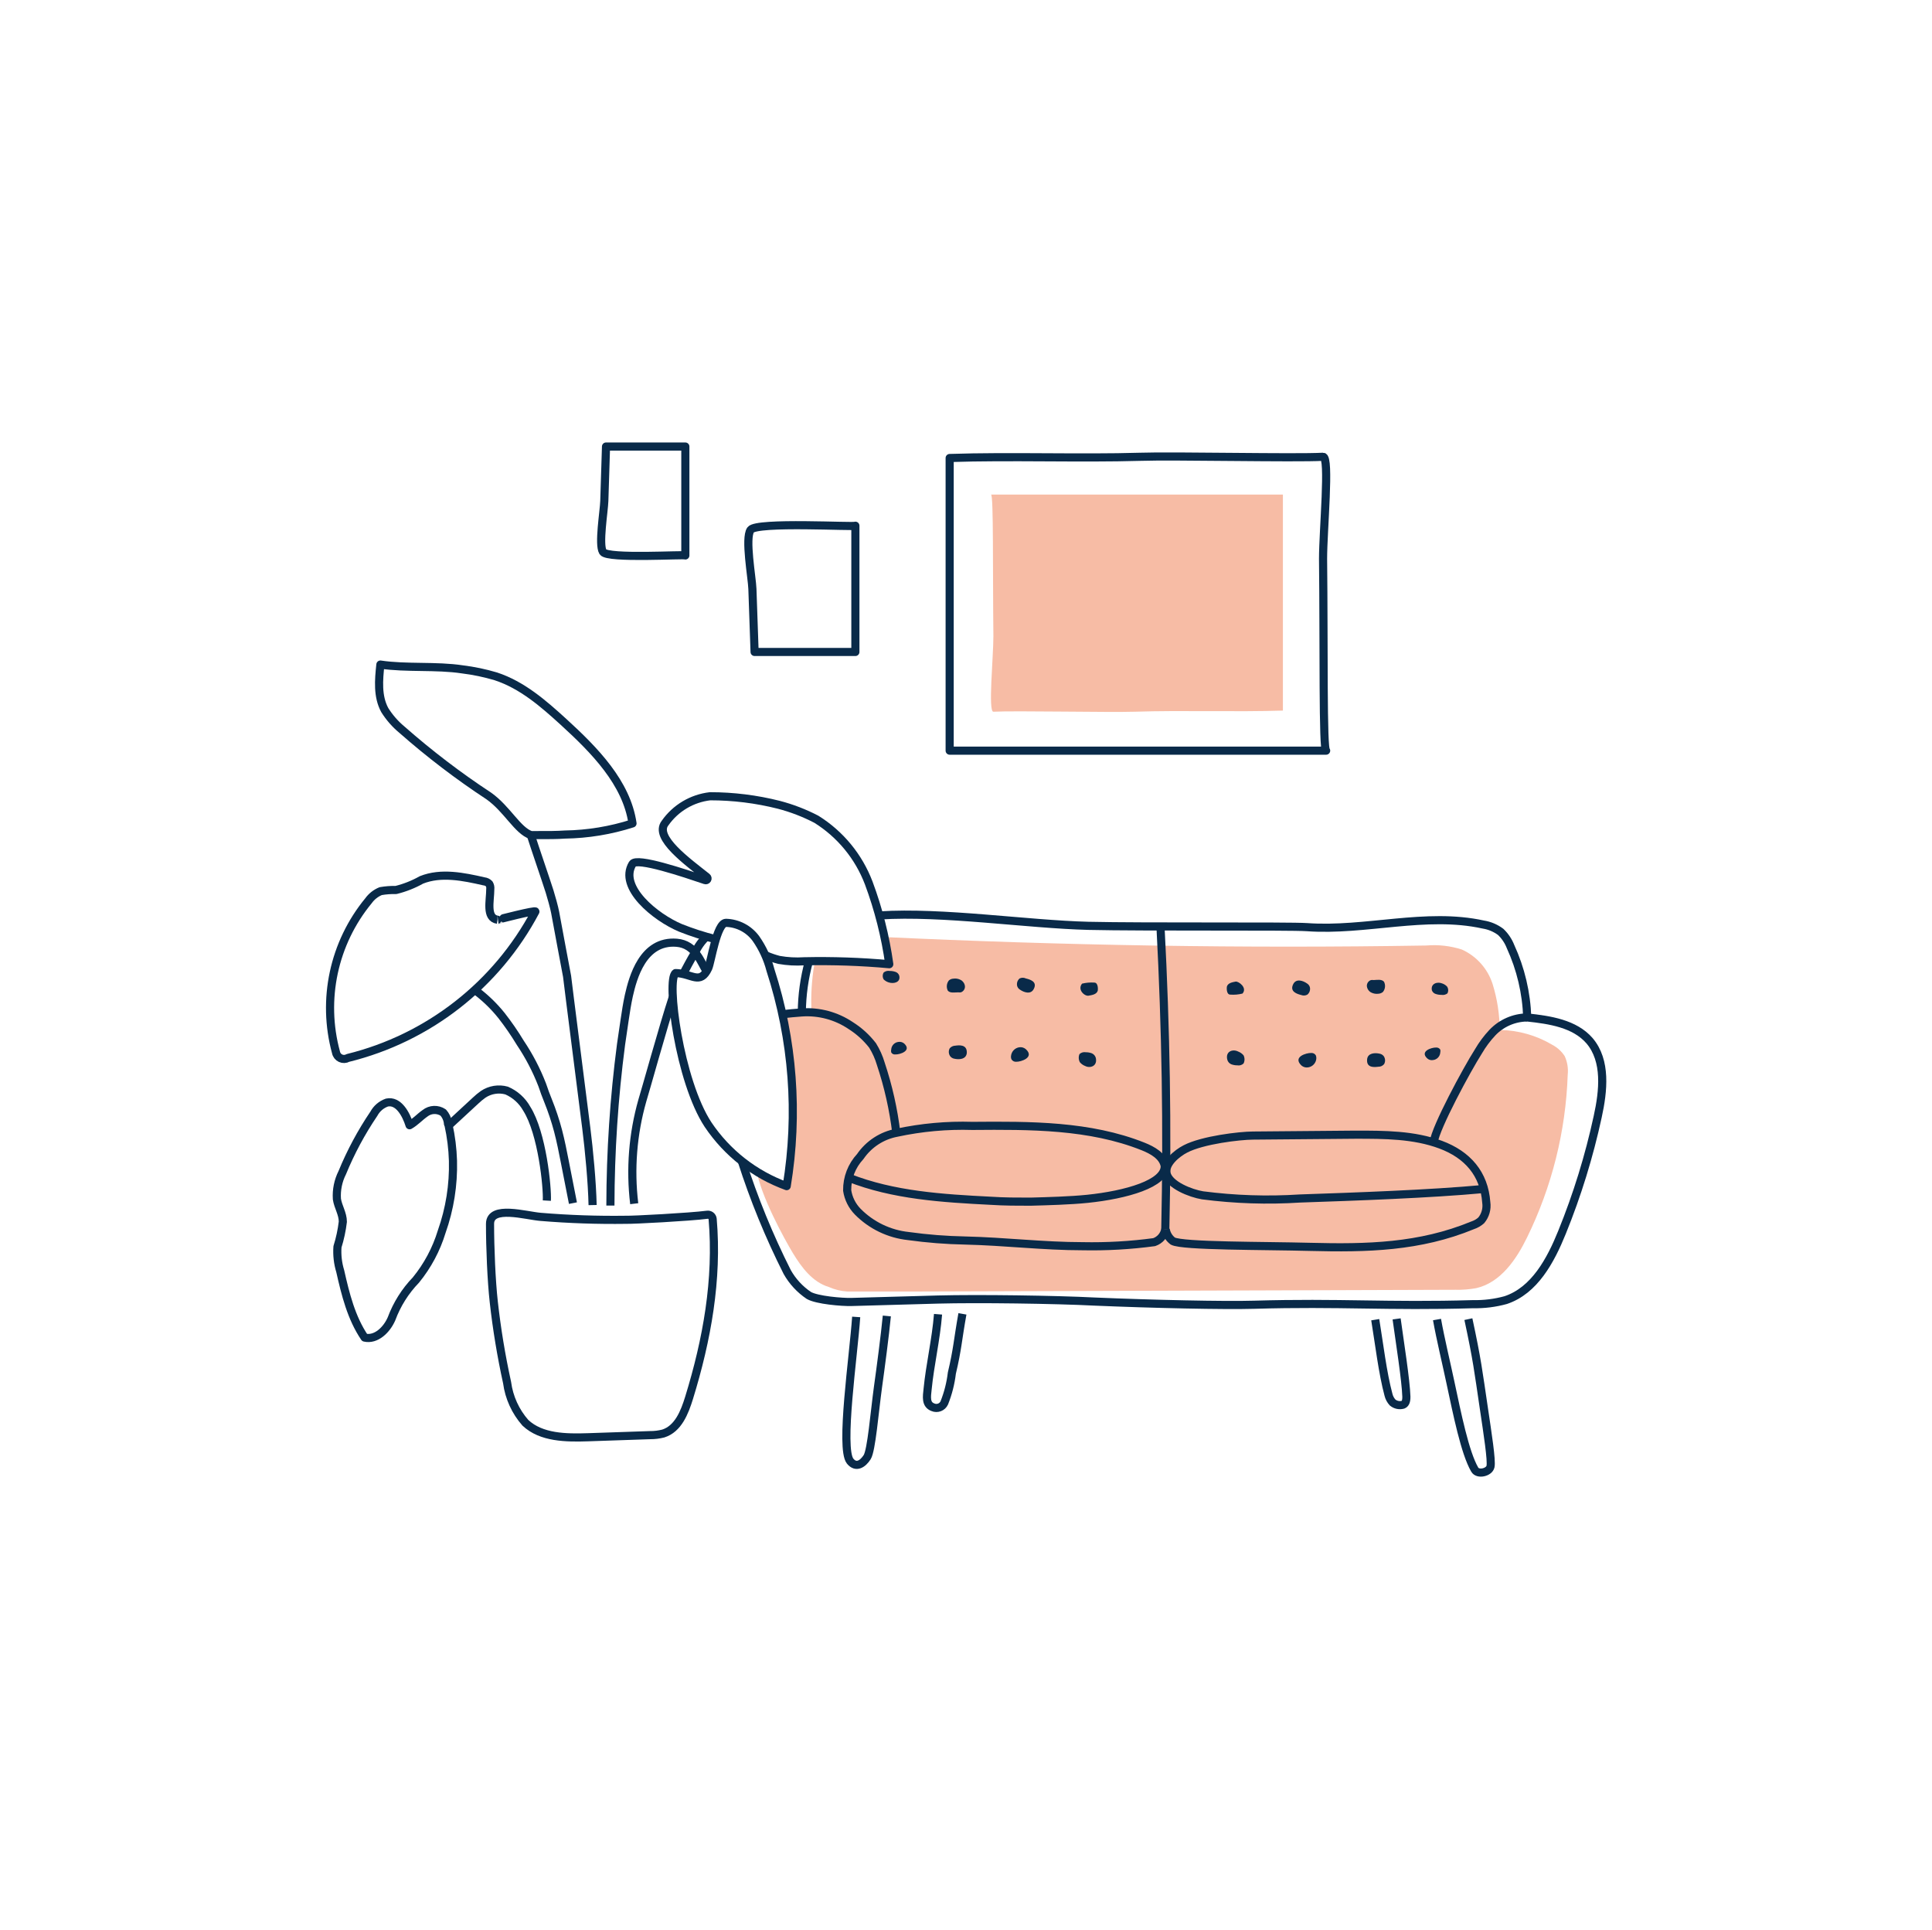
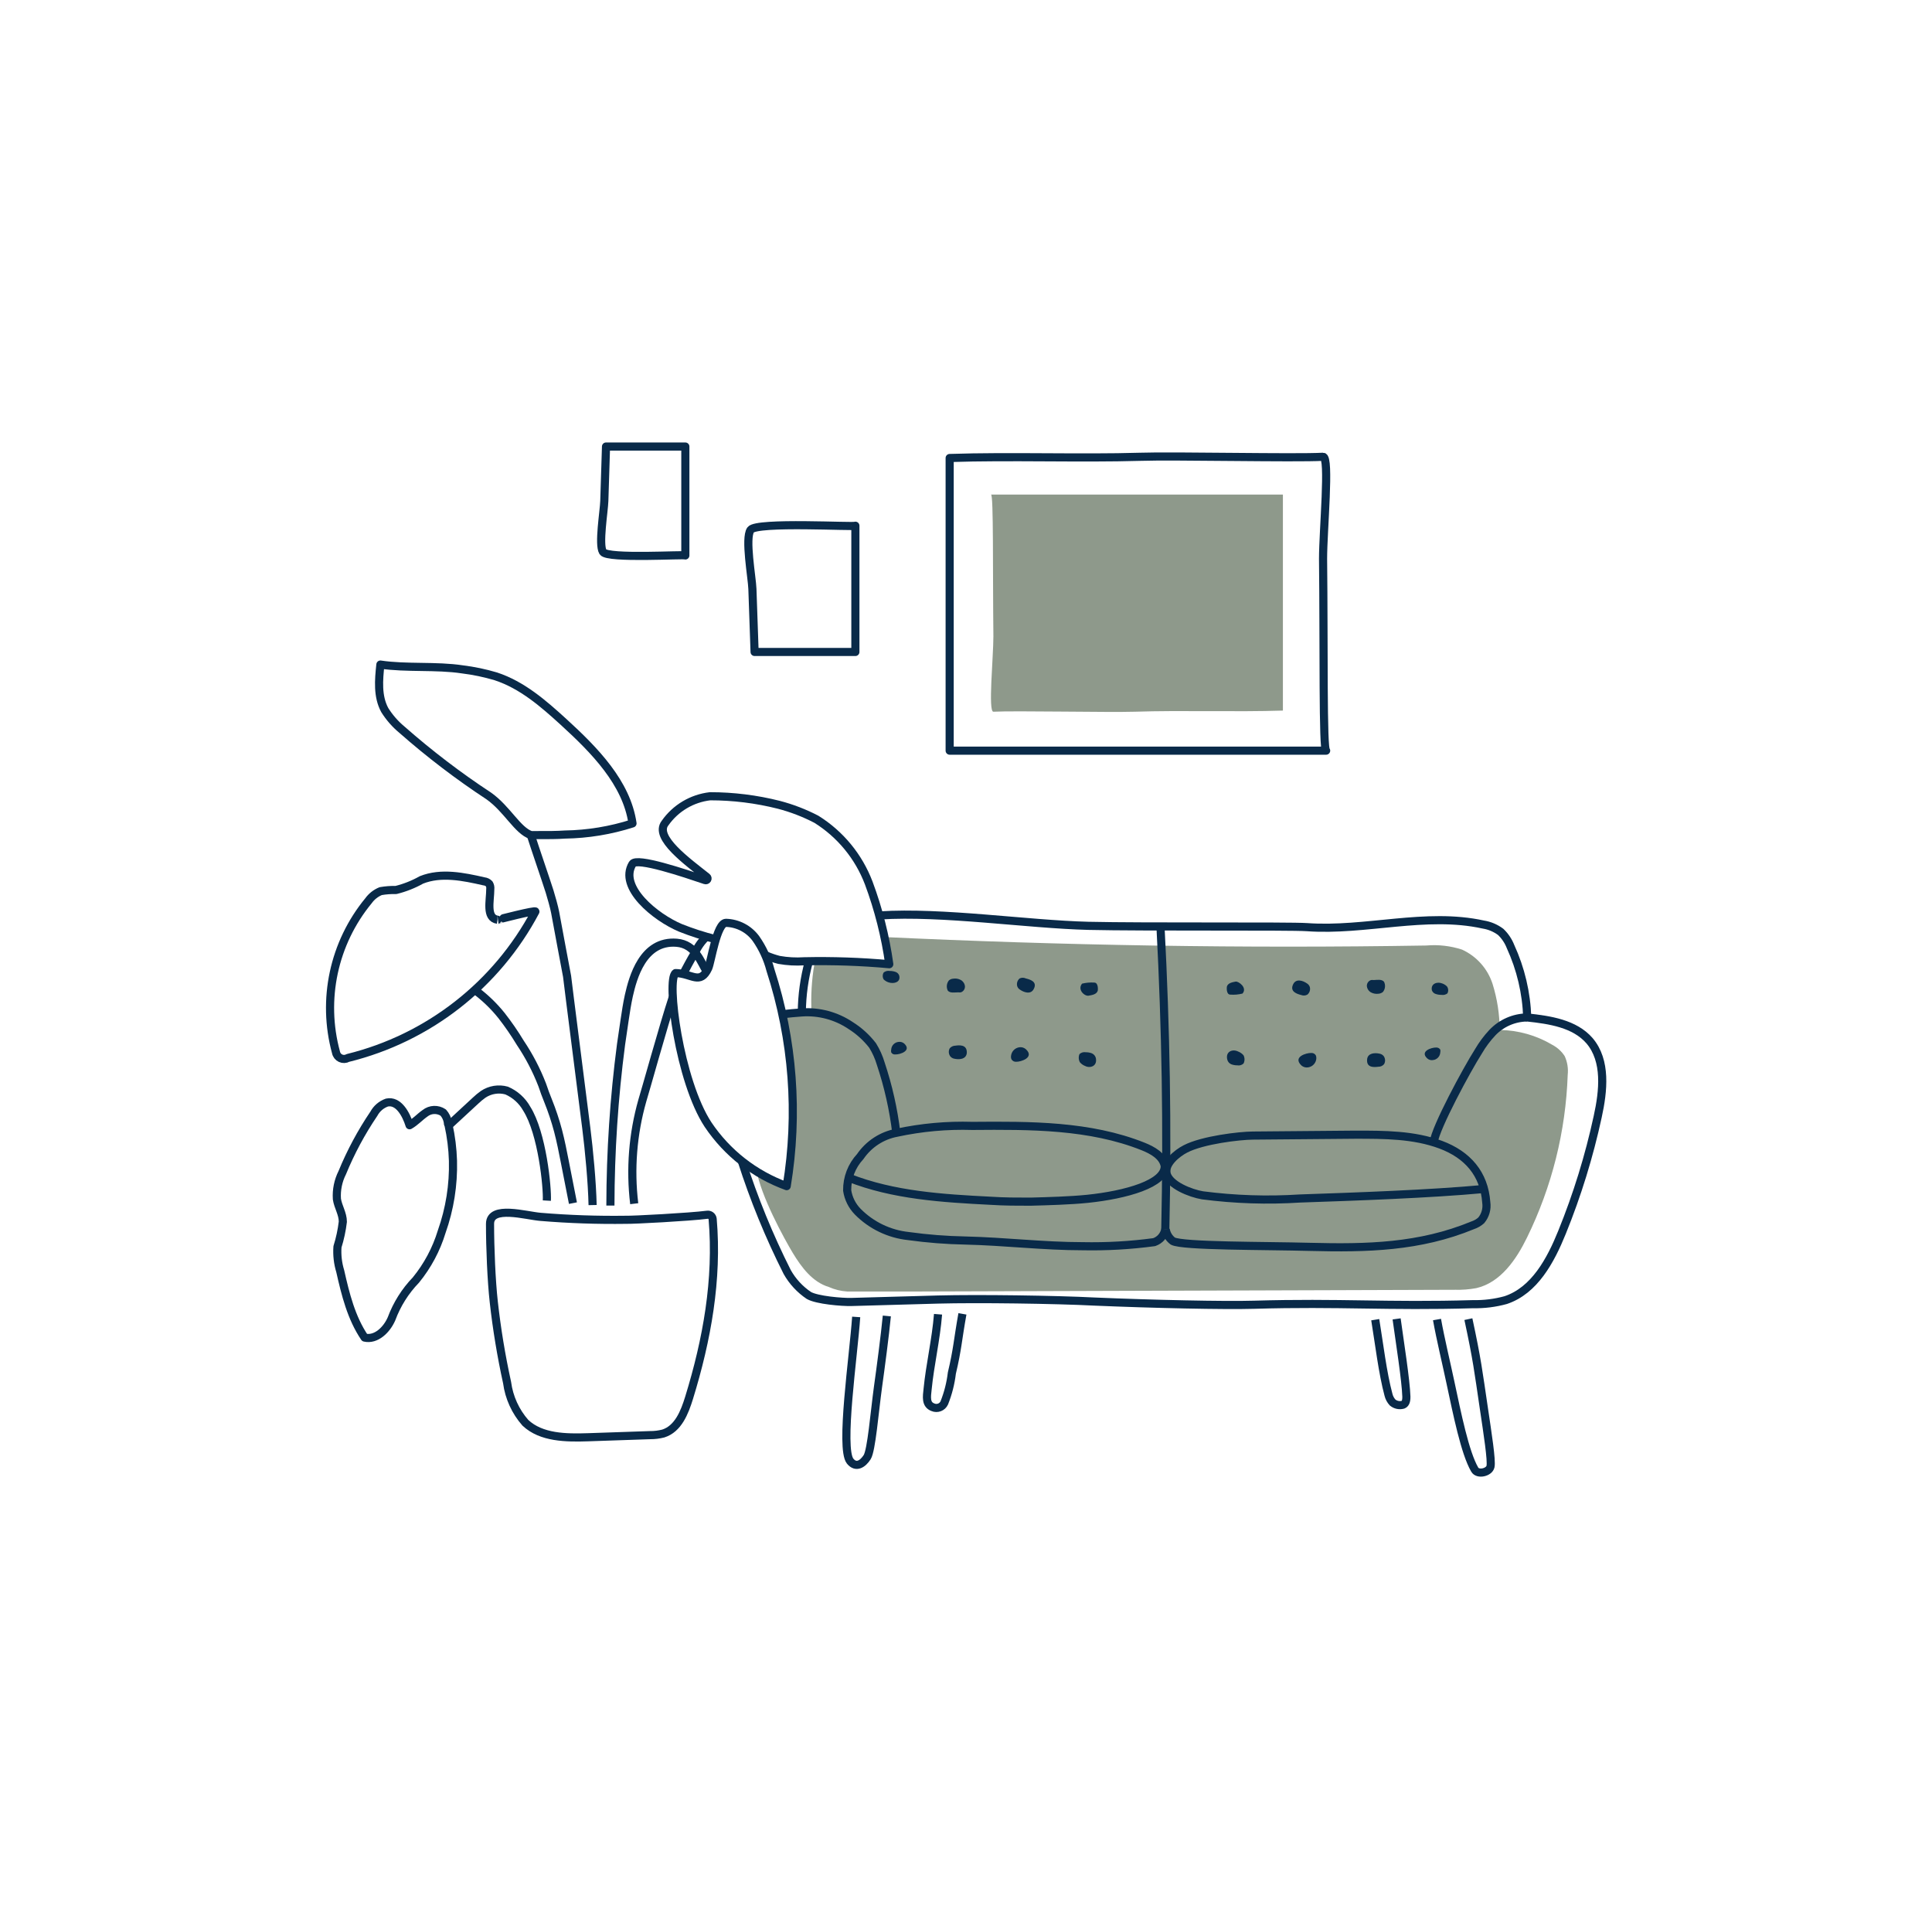
<svg xmlns="http://www.w3.org/2000/svg" viewBox="0 0 237.7 237.32">
  <defs>
-     <style>.cls-1{isolation:isolate;}.cls-2{opacity:0.73;}.cls-3{opacity:0.75;}.cls-4{opacity:0.04;mix-blend-mode:multiply;}.cls-5{opacity:0.8;}.cls-6{opacity:0.1;mix-blend-mode:hue;}.cls-7{opacity:0.85;}.cls-8{opacity:0.88;}.cls-9{opacity:0.95;}.cls-10{opacity:0.83;}.cls-11{opacity:0.93;}.cls-12{opacity:0.46;}.cls-13{fill:#f7bca5;}.cls-14{fill:none;stroke:#092a49;stroke-linejoin:round;}.cls-15{fill:#092a49;}</style>
+     <style>.cls-1{isolation:isolate;}.cls-2{opacity:0.73;}.cls-3{opacity:0.75;}.cls-4{opacity:0.04;mix-blend-mode:multiply;}.cls-5{opacity:0.8;}.cls-6{opacity:0.1;mix-blend-mode:hue;}.cls-7{opacity:0.85;}.cls-8{opacity:0.88;}.cls-9{opacity:0.95;}.cls-10{opacity:0.83;}.cls-11{opacity:0.93;}.cls-12{opacity:0.46;}.cls-13{fill:#8e998b;}.cls-14{fill:none;stroke:#092a49;stroke-linejoin:round;}.cls-15{fill:#092a49;}</style>
  </defs>
  <g class="cls-1">
    <g id="ICONS">
      <g id="PINK_BKGD" data-name="PINK BKGD">
        <path class="cls-13" d="M97.54,154.13c1.07,1.76,2.41,3.58,4.44,4.19a6.52,6.52,0,0,0,2.24.55l8.94,0,28.73-.09,22-.07,15.13-.05a12.56,12.56,0,0,0,2.6-.2c3-.68,4.94-3.53,6.26-6.24a49.33,49.33,0,0,0,5-20,4.38,4.38,0,0,0-.37-2.3,4.08,4.08,0,0,0-1.52-1.39,13,13,0,0,0-6.48-1.83,19.26,19.26,0,0,0-.87-5.65,7,7,0,0,0-3.77-4.24,11.16,11.16,0,0,0-4.39-.5c-22.53.37-44.62,0-67.13-1.06.53,1.64.8,1.61.49,3.63a42.21,42.21,0,0,0-8.63-.37,27.35,27.35,0,0,0-.36,6.17c-.61.16-3.13.09-3.74.24,2,8.93,1.21,14.43.73,20.74,0,.25-3.46-1.62-3.76-1.77C93.53,147,96.52,152.44,97.54,154.13Z" />
        <path class="cls-13" d="M157.84,87.41l0-26.57H121.93c.32,0,.2,9.52.29,17.45,0,2.55-.67,9.29,0,9.26,2.66-.14,14.24.1,17.41,0C145.43,87.36,152,87.6,157.84,87.41Z" />
      </g>
      <g id="LINES">
        <path class="cls-14" d="M55.73,142.79a24.25,24.25,0,0,1-1.39,8.73,17.39,17.39,0,0,1-3.17,5.94,13.75,13.75,0,0,0-3,4.77c-.58,1.34-1.89,2.64-3.31,2.31-1.64-2.42-2.36-5.33-3-8.17a8.25,8.25,0,0,1-.34-3,17,17,0,0,0,.66-3.08c0-1-.59-1.84-.73-2.79a6.28,6.28,0,0,1,.66-3.25A40,40,0,0,1,46,137a2.93,2.93,0,0,1,1.6-1.37c1.42-.31,2.36,1.41,2.79,2.79.7-.39,1.23-1,1.9-1.47a1.9,1.9,0,0,1,2.24-.09,2.32,2.32,0,0,1,.57,1.2c0,.1,0,.21.08.31A23.87,23.87,0,0,1,55.73,142.79Z" />
        <path class="cls-14" d="M60.32,109.36a1,1,0,0,0-.13-.63,1,1,0,0,0-.63-.31c-2.55-.58-5.29-1.15-7.71-.18a12.46,12.46,0,0,1-3.13,1.24,9.74,9.74,0,0,0-1.88.14,3.46,3.46,0,0,0-1.5,1.18,20.76,20.76,0,0,0-4,18.66,1,1,0,0,0,1.47.68,35.79,35.79,0,0,0,23.06-18c.14-.25-4.68,1-4.66,1C59.75,112.93,60.32,110.8,60.32,109.36Z" />
        <path class="cls-14" d="M46.8,81.75c-.2,1.89-.38,3.91.54,5.6a10.11,10.11,0,0,0,2.12,2.42,95.65,95.65,0,0,0,10.67,8.14c2.27,1.6,3.55,4.28,5.21,4.82,2.47,0,3.08,0,4.15-.07a28.66,28.66,0,0,0,8.33-1.37c-.73-5-4.67-9-8.49-12.49-2.48-2.26-5.09-4.54-8.33-5.6a24.92,24.92,0,0,0-4.12-.86C53.66,81.85,50,82.23,46.8,81.75Z" />
        <path class="cls-14" d="M88.07,115.54a34.44,34.44,0,0,1-4.35-1.4c-3.09-1.3-7.64-5-5.9-7.87.52-.85,6.46,1.16,8.94,2a.22.22,0,0,0,.21-.38c-2.34-1.86-6.55-4.87-5.14-6.65a7.87,7.87,0,0,1,5.53-3.29A34.53,34.53,0,0,1,95.82,99a22.08,22.08,0,0,1,4.62,1.78,15.88,15.88,0,0,1,6.44,7.83,47.44,47.44,0,0,1,2.53,10,93.85,93.85,0,0,0-10.47-.36,12.75,12.75,0,0,1-3.09-.17,10.84,10.84,0,0,1-1.66-.57" />
        <path class="cls-14" d="M83.12,119.7c-1.16.77.45,13.27,4,18.65a19.76,19.76,0,0,0,9.67,7.56,56.36,56.36,0,0,0-2-26.58A12,12,0,0,0,93,115.45a4.74,4.74,0,0,0-3.68-1.93c-1.14,0-1.84,4.85-2.18,5.58C86.14,121.24,85.1,119.73,83.12,119.7Z" />
        <path class="cls-14" d="M87,149.43a.59.59,0,0,1,.68.52c.64,7.45-.7,14.86-2.9,22-.55,1.78-1.34,3.81-3.17,4.39a6.33,6.33,0,0,1-1.63.2l-7.62.26c-2.72.09-5.77.06-7.72-1.78a9.33,9.33,0,0,1-2.25-4.94,95.59,95.59,0,0,1-1.64-9.93c-.29-2.59-.46-6.63-.46-9.6,0-2.34,4.43-1,6.23-.86,3.49.29,7,.41,10.5.36C77.82,150.08,84.84,149.71,87,149.43Z" />
        <path class="cls-14" d="M99.52,118.26a24.54,24.54,0,0,0-.87,6.28c-.77.06-1.55.12-2.33.23" />
        <path class="cls-14" d="M91.25,142.78a94.1,94.1,0,0,0,5.6,13.69,8.5,8.5,0,0,0,2.67,2.89c1,.57,4.06.83,5.22.8l10.67-.3c4.82-.13,14.43,0,19.26.25,7.06.3,16,.5,19.63.39,10.58-.31,16.37.24,26.95-.07a14,14,0,0,0,4-.5c3.55-1.18,5.53-4.88,6.93-8.34a86.28,86.28,0,0,0,4.39-14.22c.7-3.18,1.09-6.88-1-9.34-1.83-2.12-4.89-2.57-7.67-2.87a22.7,22.7,0,0,0-2.06-8.73,5,5,0,0,0-1.2-1.79,4.86,4.86,0,0,0-2.15-.91c-7.1-1.56-14.45.84-21.71.32-2.17-.15-20.06,0-26.87-.16-7.56-.19-17.92-1.78-25.68-1.28" />
        <path class="cls-14" d="M105.34,162c-.33,4.8-2,16.13-.75,17.73.73.91,1.57.35,2.1-.48s.9-5.47,1.33-8.62c.32-2.27.87-6.45,1.09-8.75" />
        <path class="cls-14" d="M115.41,161.67c-.24,3.06-1,6.29-1.28,9.18-.11,1-.26,1.92.65,2.26a1.07,1.07,0,0,0,1.4-.54,14.56,14.56,0,0,0,.93-3.66c.71-3,.71-4,1.3-7.29" />
        <path class="cls-14" d="M169.2,162.34c.48,2.93.91,6.57,1.63,9.24a2.15,2.15,0,0,0,.51.95,1.42,1.42,0,0,0,1.27.27c.27-.11.43-.36.42-1-.06-2-.81-6.72-1.2-9.56" />
        <path class="cls-14" d="M176.8,162.32c.42,2.36,1.19,5.55,1.64,7.69.83,3.87,1.79,8.69,3,10.77.37.66,1.77.36,1.94-.37s-.37-4.16-.8-7.06c-.71-4.79-.83-6-1.92-11.08" />
        <path class="cls-14" d="M142.78,114c.66,12.64.87,24.59.59,37.24" />
        <path class="cls-14" d="M98.65,124.54a9.6,9.6,0,0,1,6,1.61,10.45,10.45,0,0,1,2.71,2.46,9.15,9.15,0,0,1,1,2.23,43.17,43.17,0,0,1,1.92,8.55" />
        <path class="cls-14" d="M176.39,140.51c.25-1.84,4.06-8.91,5.52-11.2a12.64,12.64,0,0,1,1.7-2.28,6,6,0,0,1,4.24-1.87" />
        <path class="cls-14" d="M143.37,151.22A2.07,2.07,0,0,1,142,152.8a57.31,57.31,0,0,1-8.79.5c-4.83,0-9.62-.59-14.45-.7a58.93,58.93,0,0,1-7-.55,10.28,10.28,0,0,1-6.23-3,4.74,4.74,0,0,1-1.3-2.61,6,6,0,0,1,1.61-4.17,7,7,0,0,1,4.5-2.93,38.59,38.59,0,0,1,9.3-.84c7.11-.06,14.43-.09,21,2.53,1.15.46,2.42,1.16,2.66,2.38.1,2.19-4.75,3.57-9.5,4.06-2.15.22-4.84.29-7,.35-1.63,0-3.27,0-4.9-.11-5.92-.3-12-.67-17.48-2.84" />
        <path class="cls-14" d="M182.56,146.26c-6.61.62-15.89.94-22.61,1.17a61.94,61.94,0,0,1-12-.39c-1.45-.24-4.12-1.27-4.43-2.71-.25-1.18,1.25-2.45,2.33-3,2.12-1.1,6.66-1.63,8.3-1.64l12.65-.11c3.53,0,7.15,0,10.45,1.23s5.36,3.58,5.61,7.1a2.81,2.81,0,0,1-.62,2.21,3,3,0,0,1-1.06.61c-6.52,2.69-13,2.83-20,2.65-5.62-.15-15.68-.07-16.88-.71a2.27,2.27,0,0,1-.88-1.44" />
        <path class="cls-15" d="M151,130.36a.83.83,0,0,0,.49.56,2.06,2.06,0,0,0,.74.13.87.87,0,0,0,.77-.23,1.13,1.13,0,0,0,0-1,1.58,1.58,0,0,0-.65-.46C151.66,129,150.74,129.34,151,130.36Z" />
        <path class="cls-15" d="M152.87,122.22a4.66,4.66,0,0,1-1.5.13c-.53,0-.44-.94-.42-1,.14-.45.72-.53,1.07-.6S153.5,121.5,152.87,122.22Z" />
        <path class="cls-15" d="M160.09,122.4a.88.88,0,0,0,.76-.05.91.91,0,0,0,.3-.94.8.8,0,0,0-.34-.43c-.49-.35-1.34-.64-1.7.08C158.63,122,159.62,122.28,160.09,122.4Z" />
        <path class="cls-15" d="M160.12,131.07a1,1,0,0,0,.83.23,1.19,1.19,0,0,0,1-1.05.87.87,0,0,0-.06-.43.61.61,0,0,0-.59-.29C160.75,129.51,159,130,160.12,131.07Z" />
        <path class="cls-15" d="M169,120.56a1.12,1.12,0,0,0-.32,0,.74.74,0,0,0-.51.74,1,1,0,0,0,.51.78,1.52,1.52,0,0,0,.94.16.93.93,0,0,0,.53-.22,1.16,1.16,0,0,0,.13-1.25C170,120.42,169.39,120.55,169,120.56Z" />
        <path class="cls-15" d="M169.6,131.22a.87.87,0,0,0,.69-.32.92.92,0,0,0-.06-1,.84.84,0,0,0-.47-.28c-.59-.14-1.49-.1-1.56.7C168.1,131.4,169.12,131.28,169.6,131.22Z" />
        <path class="cls-15" d="M175.6,130.2a.84.84,0,0,0,.72.2,1,1,0,0,0,.88-.92.78.78,0,0,0,0-.37.56.56,0,0,0-.52-.25C176.15,128.84,174.64,129.31,175.6,130.2Z" />
        <path class="cls-15" d="M176.17,121.82a.71.71,0,0,0,.47.45,2.05,2.05,0,0,0,.7.11.93.93,0,0,0,.74-.18.82.82,0,0,0-.05-.85,1.47,1.47,0,0,0-.61-.38C176.82,120.73,176,121,176.17,121.82Z" />
        <path class="cls-15" d="M134.82,130.13a.86.86,0,0,0-.49-.56,2.06,2.06,0,0,0-.74-.13.9.9,0,0,0-.78.23,1.17,1.17,0,0,0,.05,1,1.58,1.58,0,0,0,.65.46C134.13,131.45,135.05,131.15,134.82,130.13Z" />
        <path class="cls-15" d="M133.13,121a5,5,0,0,1,1.5-.13c.53,0,.45.94.43,1-.14.46-.73.54-1.07.6C133.5,122.63,132.5,121.77,133.13,121Z" />
        <path class="cls-15" d="M126.21,120.36a.88.88,0,0,0-.76,0,.92.92,0,0,0-.3.95.79.79,0,0,0,.34.43c.49.34,1.34.64,1.7-.09C127.67,120.73,126.68,120.48,126.21,120.36Z" />
        <path class="cls-15" d="M126.22,129.07a1,1,0,0,0-.83-.24,1.2,1.2,0,0,0-1,1.06.77.77,0,0,0,.06.43.62.62,0,0,0,.59.29C125.59,130.63,127.32,130.09,126.22,129.07Z" />
        <path class="cls-15" d="M117.89,122.07a1.23,1.23,0,0,0,.33,0,.74.74,0,0,0,.5-.75,1,1,0,0,0-.51-.77,1.46,1.46,0,0,0-.94-.16.87.87,0,0,0-.53.22,1.18,1.18,0,0,0-.13,1.25C116.89,122.2,117.49,122.07,117.89,122.07Z" />
        <path class="cls-15" d="M117.54,128.63a.94.94,0,0,0-.69.32.92.92,0,0,0,.07,1,.81.81,0,0,0,.47.28c.59.14,1.48.1,1.56-.7C119,128.45,118,128.57,117.54,128.63Z" />
        <path class="cls-15" d="M111.25,128.37a.88.88,0,0,0-.72-.2,1,1,0,0,0-.88.92.76.76,0,0,0,0,.37.51.51,0,0,0,.52.25C110.7,129.73,112.21,129.27,111.25,128.37Z" />
        <path class="cls-15" d="M110.63,120a.71.71,0,0,0-.47-.45,2.09,2.09,0,0,0-.7-.11.92.92,0,0,0-.74.19.84.84,0,0,0,0,.85,1.56,1.56,0,0,0,.62.37C110,121.06,110.85,120.82,110.63,120Z" />
        <path class="cls-14" d="M55.2,138.45l3.31-3.06a8.44,8.44,0,0,1,.93-.77,3.5,3.5,0,0,1,2.89-.47,5.2,5.2,0,0,1,2.48,2.24c1.9,3,2.56,9.72,2.47,11.3" />
        <path class="cls-14" d="M70.49,148l-1-5.09c-.25-1.28-.5-2.55-.83-3.81a31.56,31.56,0,0,0-1.22-3.67c-.13-.33-.27-.67-.39-1s-.23-.69-.35-1A26.32,26.32,0,0,0,64,128.26a33.73,33.73,0,0,0-2.31-3.35,17.61,17.61,0,0,0-3.33-3.18" />
        <path class="cls-14" d="M72.91,148.24c-.06-2.78-.43-6.73-.78-9.49l-2-15.75-.36-2.9s-1.32-7-1.47-7.87c-.1-.56-.5-2-.68-2.56-.51-1.6-1.8-5.34-2.31-6.94" />
        <path class="cls-14" d="M75.1,148.3a154.54,154.54,0,0,1,1.31-19.83c.14-1,.29-2,.44-3s.3-2,.52-3c.49-2.16,1.71-6.83,5.88-6.5,2.36.19,3,2.49,3.67,3.48" />
        <path class="cls-14" d="M82.78,122.65c-1.16,3.51-3.47,11.88-3.75,12.73a32.26,32.26,0,0,0-1,12.69" />
        <path class="cls-14" d="M84,119.9c.32-.61,1.06-2,1.49-2.69" />
        <path class="cls-14" d="M85.5,117.21a6.48,6.48,0,0,1,1.42-2" />
        <path class="cls-14" d="M92.84,80.2h12.4V64.67c0,.19-12.17-.52-12.89.51s.17,5.85.22,7.26Z" />
        <path class="cls-14" d="M74.56,54.93h9.76V68.33c0-.16-9.58.45-10.14-.44s.13-5,.17-6.26Z" />
        <path class="cls-14" d="M116.84,56.34l0,36h46.32c-.42,0-.26-12.89-.38-23.62,0-3.45.86-12.57,0-12.53-3.43.19-18.37-.14-22.46,0C132.85,56.41,124.34,56.09,116.84,56.34Z" />
      </g>
    </g>
  </g>
</svg>
